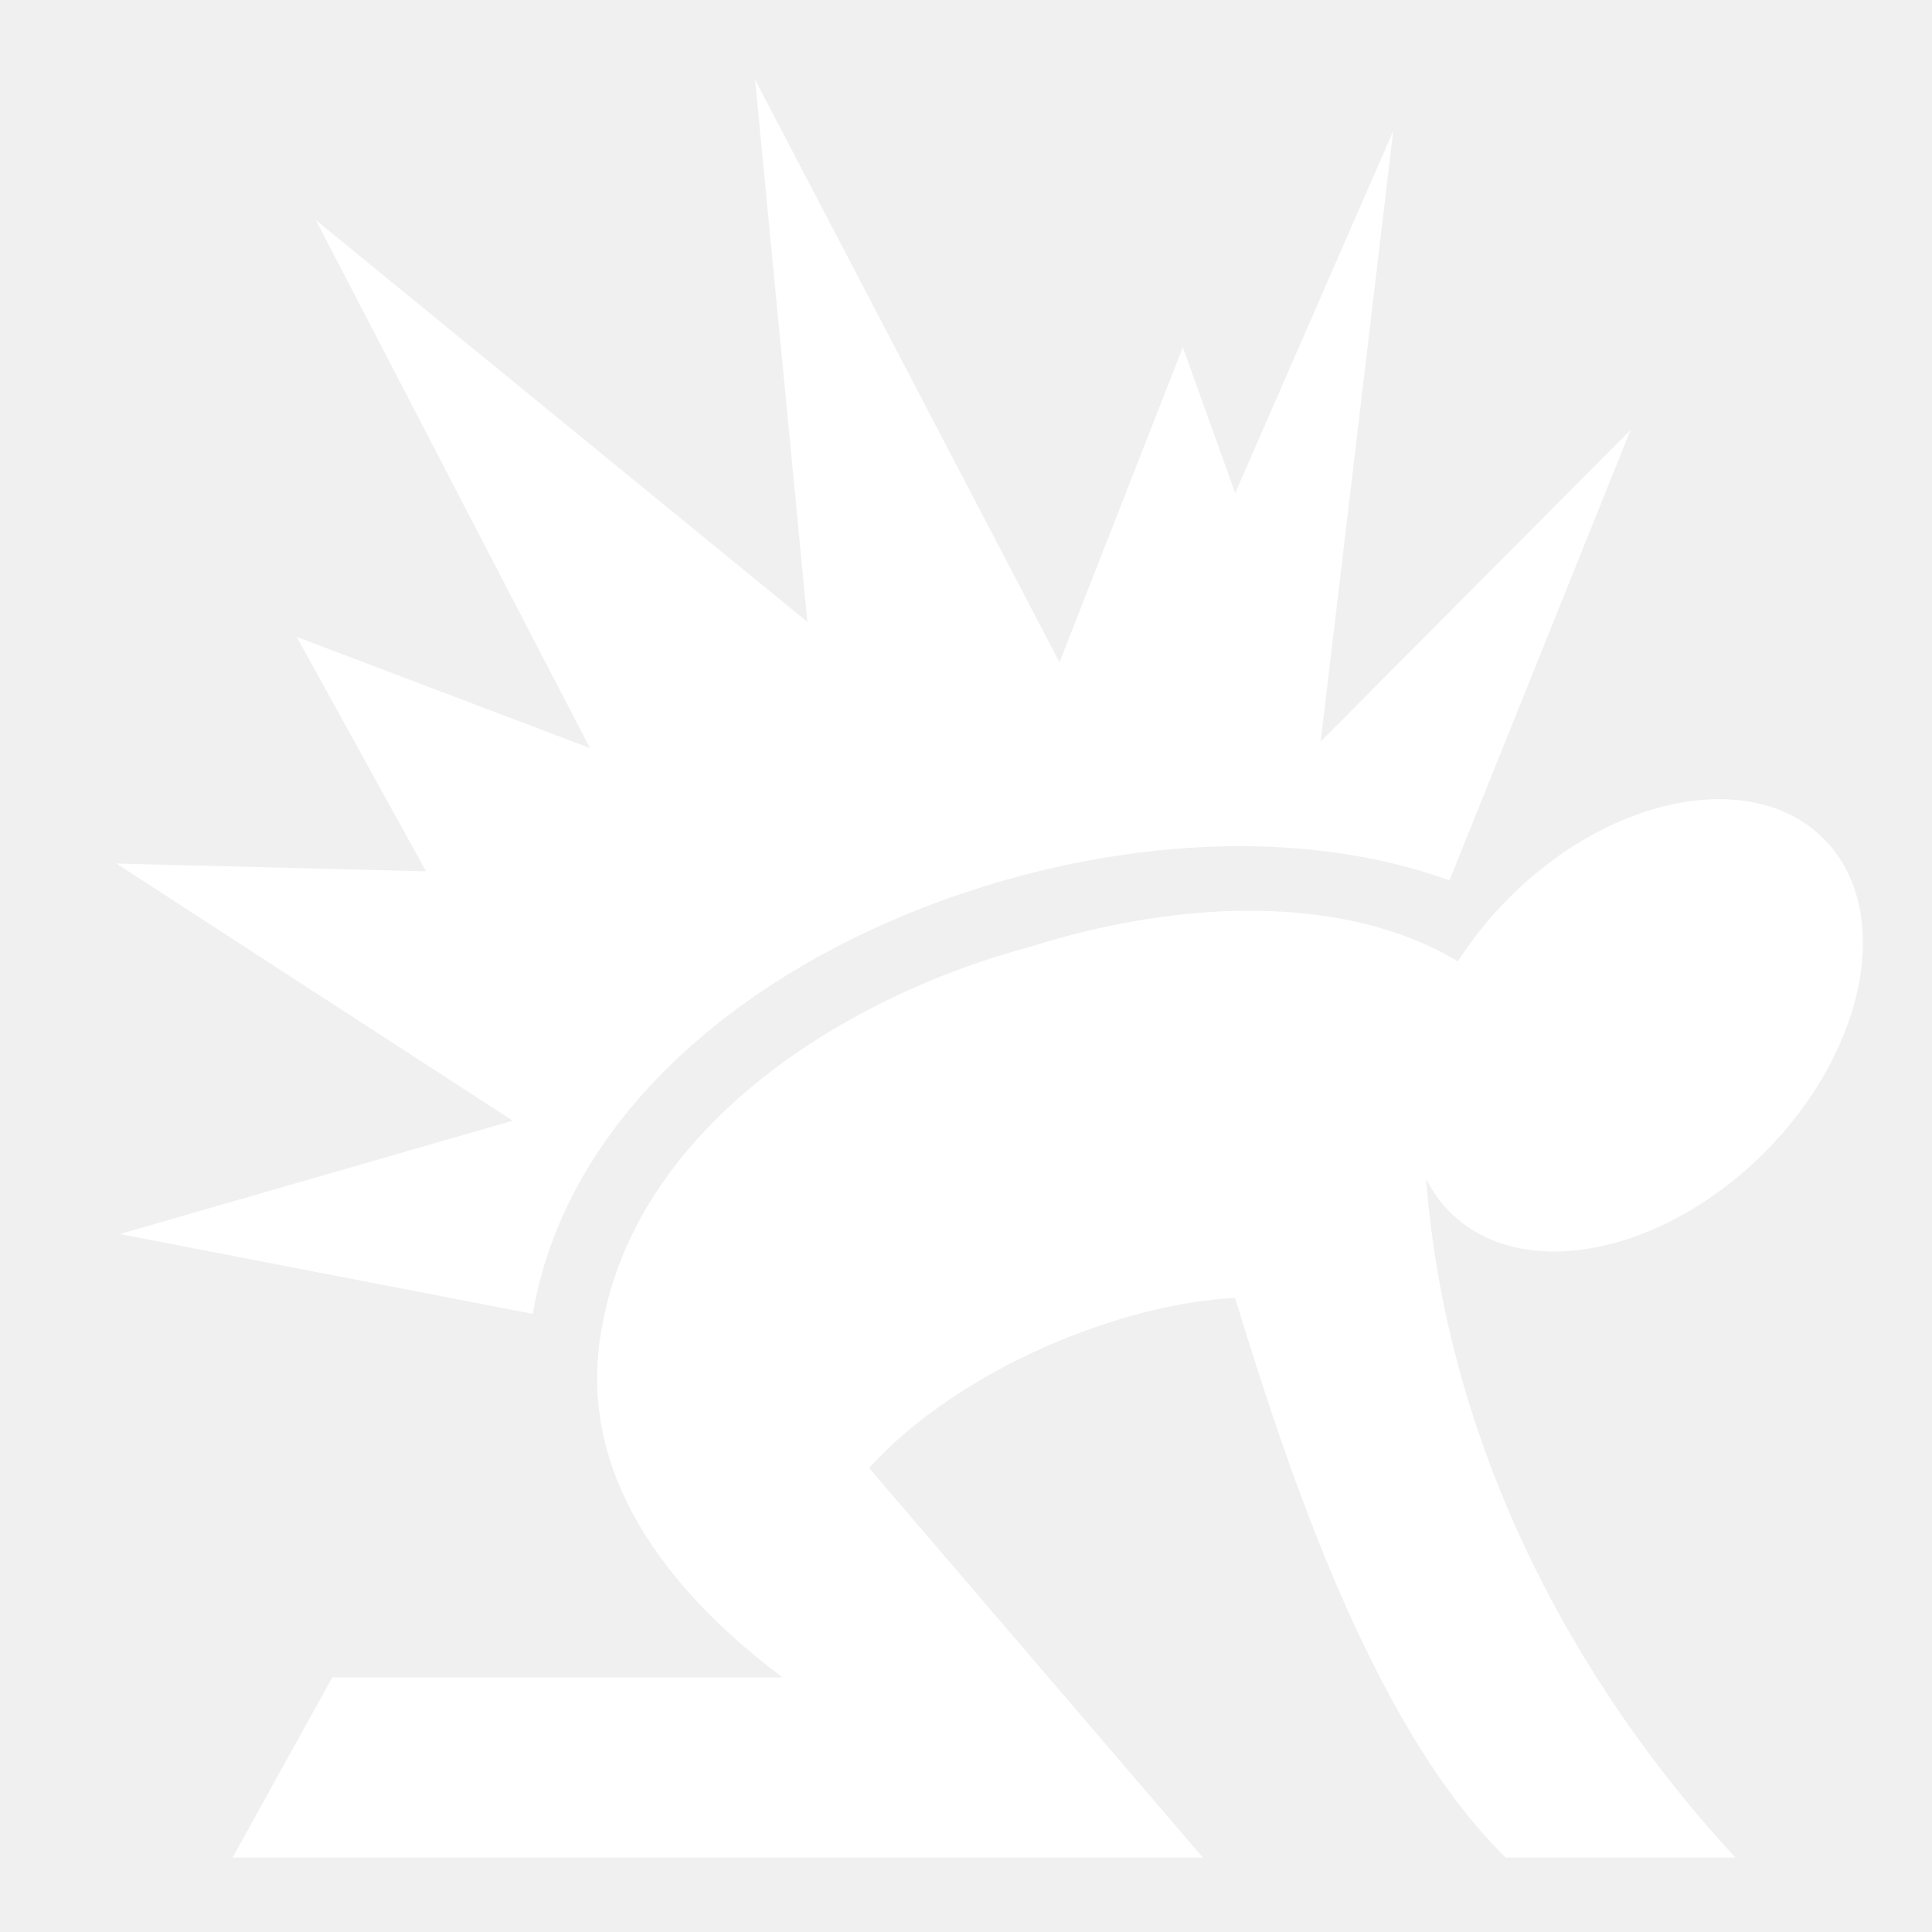
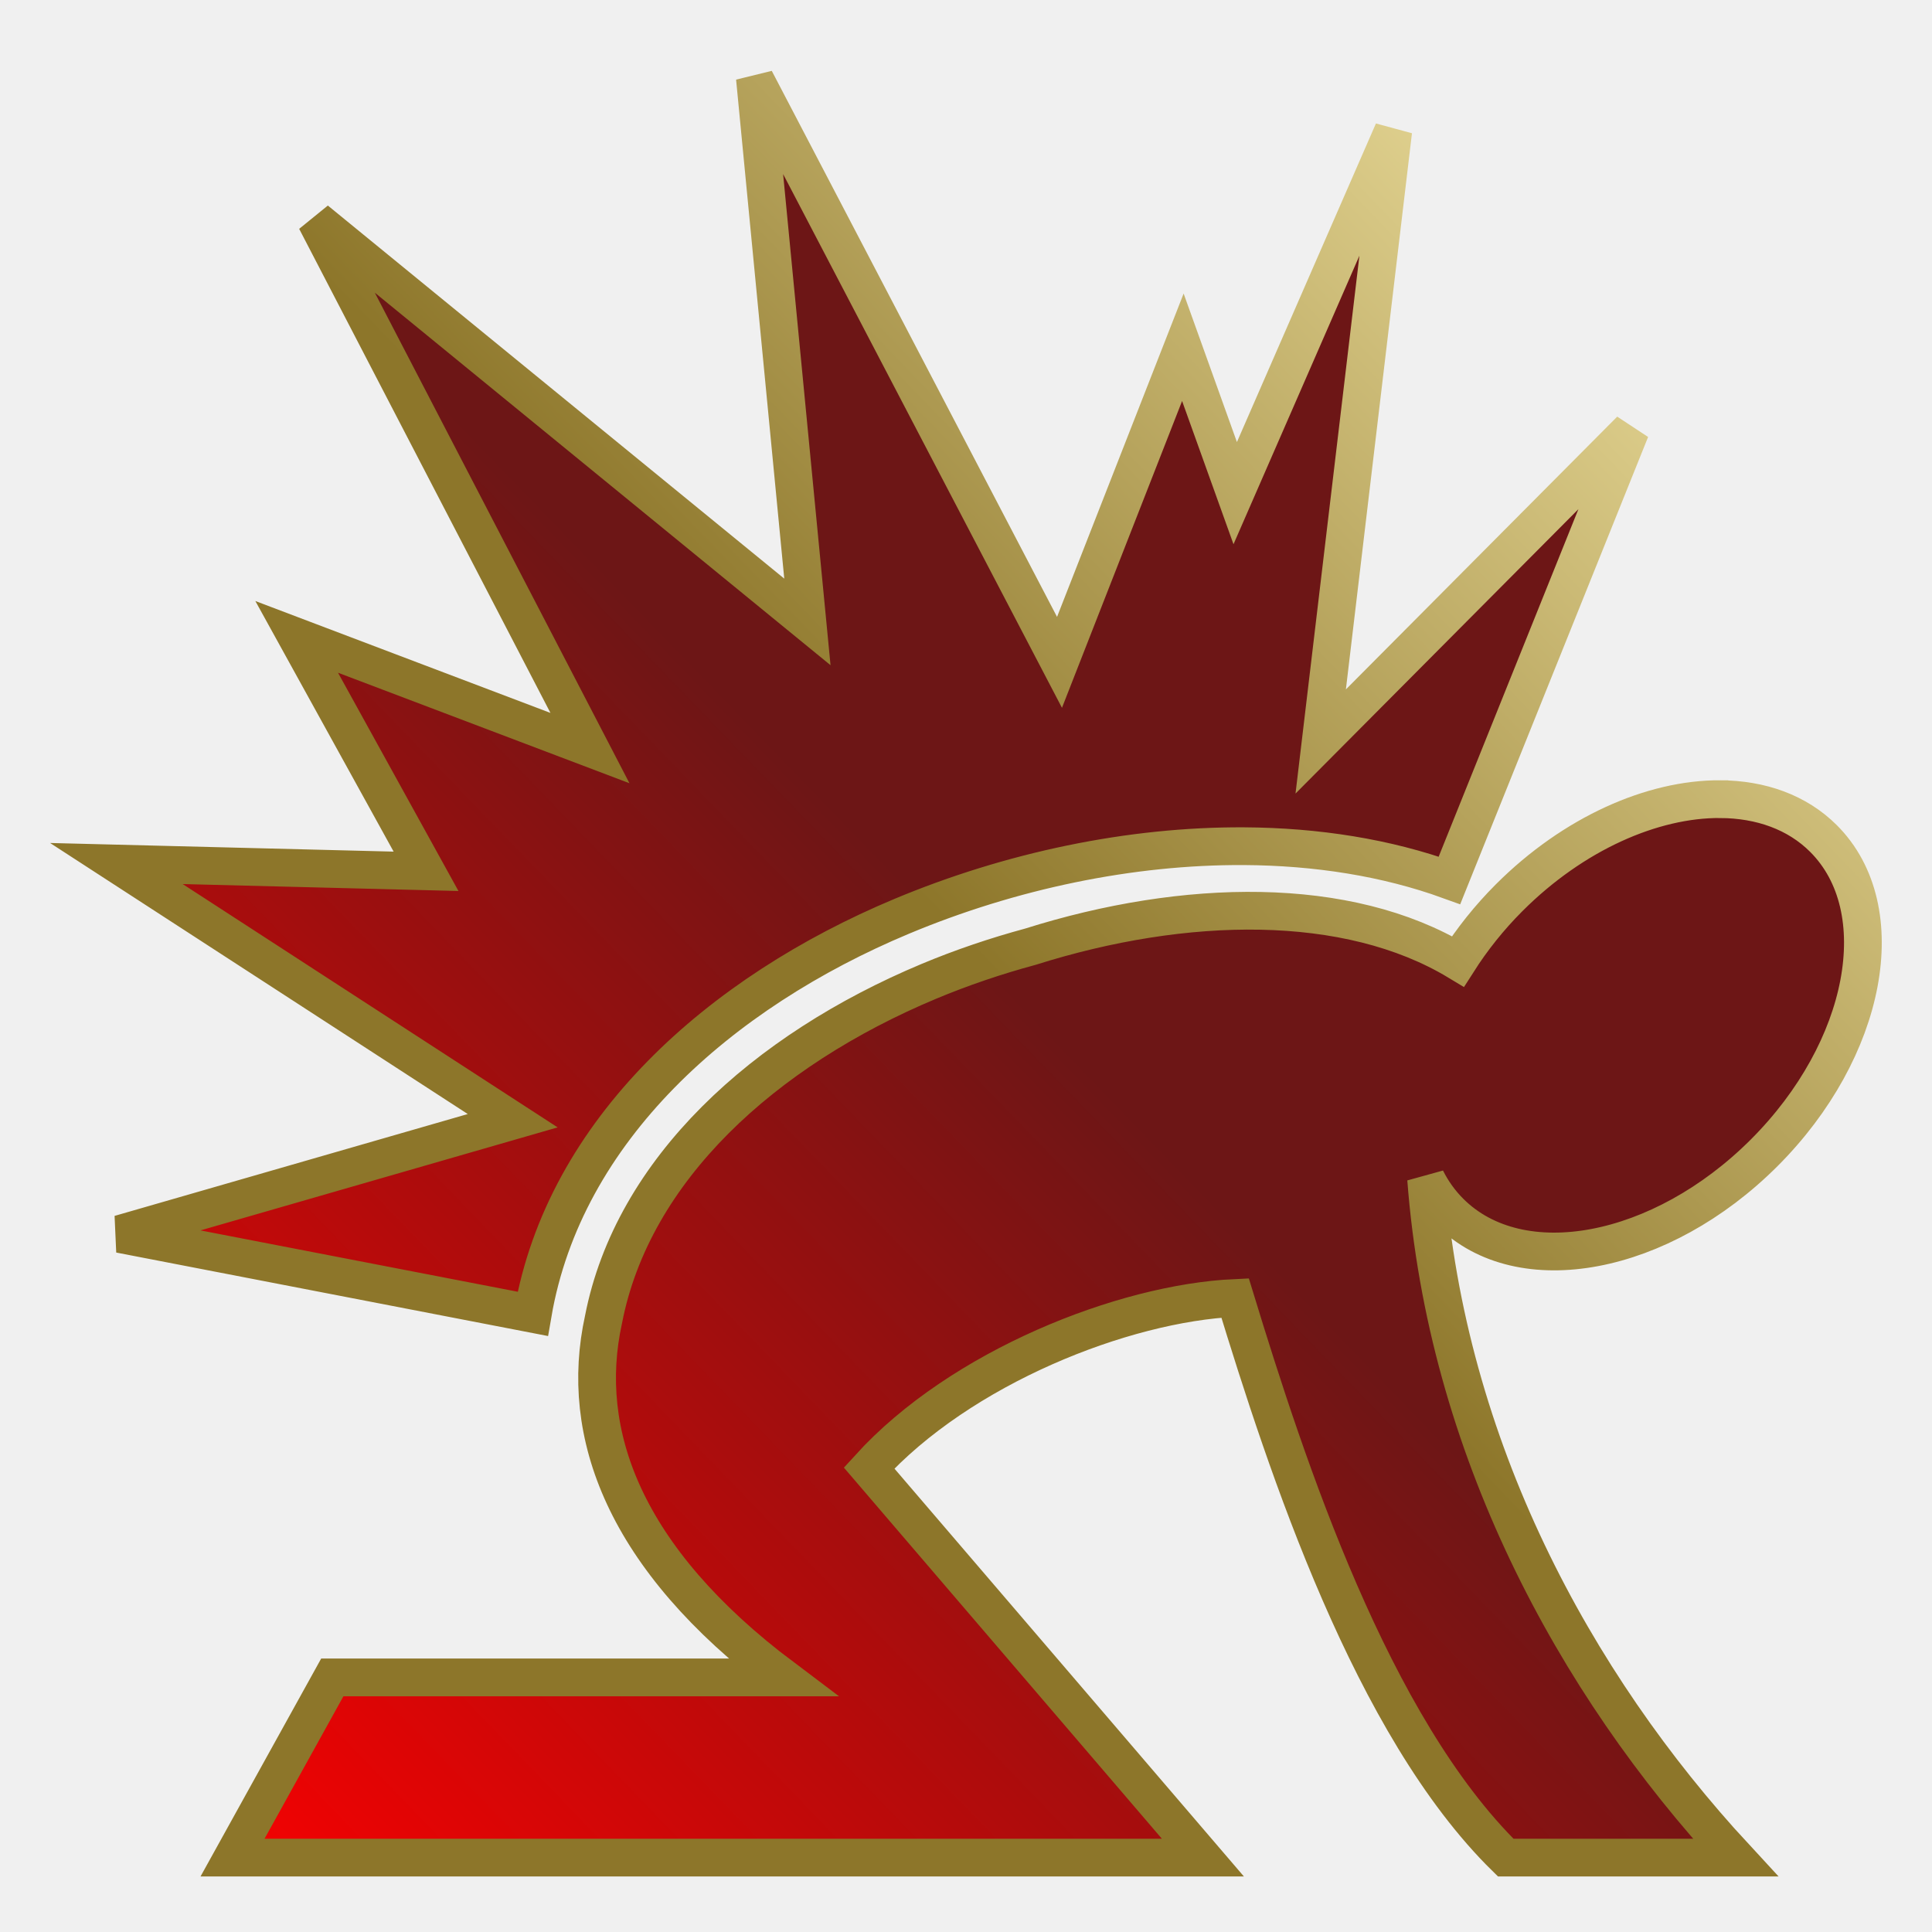
<svg xmlns="http://www.w3.org/2000/svg" viewBox="0 0 512 512" style="height: 512px; width: 512px;">
+   <defs>
+     <linearGradient id="bg-gradient" x1="0" x2="1" y1="1" y2="0">
+       <stop offset="0%" stop-color="rgb(255, 0, 0)" stop-opacity="1" />
+       <stop offset="50%" stop-color="rgb(109, 22, 22)" stop-opacity="1" />
+     </linearGradient>
+     <linearGradient id="stroke-gradient" x1="0" x2="1" y1="1" y2="0">
+       <stop offset="50%" stop-color="rgb(141, 118, 42)" stop-opacity="1" />
+       <stop offset="100%" stop-color="rgb(255, 243, 181)" stop-opacity="1" />
+     </linearGradient>
+   </defs>
  <g class="" transform="translate(0,0)" style="">
-     <path d="M200.094 21.094l13.875 143.72L83.72 58.343l72.624 139.906-77.72-29.47 34.282 62.126-82.062-2.062L135.874 297 31.75 327.03l109.438 21.158c8.39-48.802 49.597-85.194 97.75-105.344 28.916-12.1 60.67-18.762 90.75-18.594 19.237.108 37.776 3.024 54.437 9.063l48-119.375L350 196.5l19.22-161.78-41.876 95.968L313.47 92.03l-32.69 83.5-80.686-154.436zm255.78 190.687c-17.883-.093-38.852 9.04-55.937 26.126-5.31 5.31-9.823 11.022-13.562 16.875-29.252-17.627-72.375-16.805-113.28-3.905-9.17 2.484-18.214 5.537-26.94 9.188-43.676 18.277-78.503 49.837-86.218 89.625-6.61 30.108 5.37 63.223 47.438 94.843H88.062l-26.437 47.75H318.78l-88.467-103.25c24.27-26.707 67.457-43.703 97-45.06 13.792 45.096 36.233 113.496 71.718 148.31h60.876c-43.07-46.546-76.57-109.087-81.97-179.842 1.617 3.235 3.72 6.188 6.314 8.78 18.664 18.664 55.945 11.618 83.28-15.718 27.337-27.336 34.384-64.618 15.72-83.28-7-7-16.645-10.382-27.375-10.44z" fill="#ffffff" fill-opacity="1" />
+     <path d="M200.094 21.094l13.875 143.72L83.72 58.343l72.624 139.906-77.72-29.47 34.282 62.126-82.062-2.062L135.874 297 31.75 327.03l109.438 21.158c8.39-48.802 49.597-85.194 97.75-105.344 28.916-12.1 60.67-18.762 90.75-18.594 19.237.108 37.776 3.024 54.437 9.063l48-119.375L350 196.5l19.22-161.78-41.876 95.968L313.47 92.03l-32.69 83.5-80.686-154.436zm255.78 190.687c-17.883-.093-38.852 9.04-55.937 26.126-5.31 5.31-9.823 11.022-13.562 16.875-29.252-17.627-72.375-16.805-113.28-3.905-9.17 2.484-18.214 5.537-26.94 9.188-43.676 18.277-78.503 49.837-86.218 89.625-6.61 30.108 5.37 63.223 47.438 94.843H88.062l-26.437 47.75H318.78l-88.467-103.25c24.27-26.707 67.457-43.703 97-45.06 13.792 45.096 36.233 113.496 71.718 148.31h60.876c-43.07-46.546-76.57-109.087-81.97-179.842 1.617 3.235 3.72 6.188 6.314 8.78 18.664 18.664 55.945 11.618 83.28-15.718 27.337-27.336 34.384-64.618 15.72-83.28-7-7-16.645-10.382-27.375-10.44z" fill="url(#bg-gradient)" fill-opacity="1" stroke="url(#stroke-gradient)" stroke-opacity="1" stroke-width="10">[
+ s]*</path>
  </g>
</svg>
